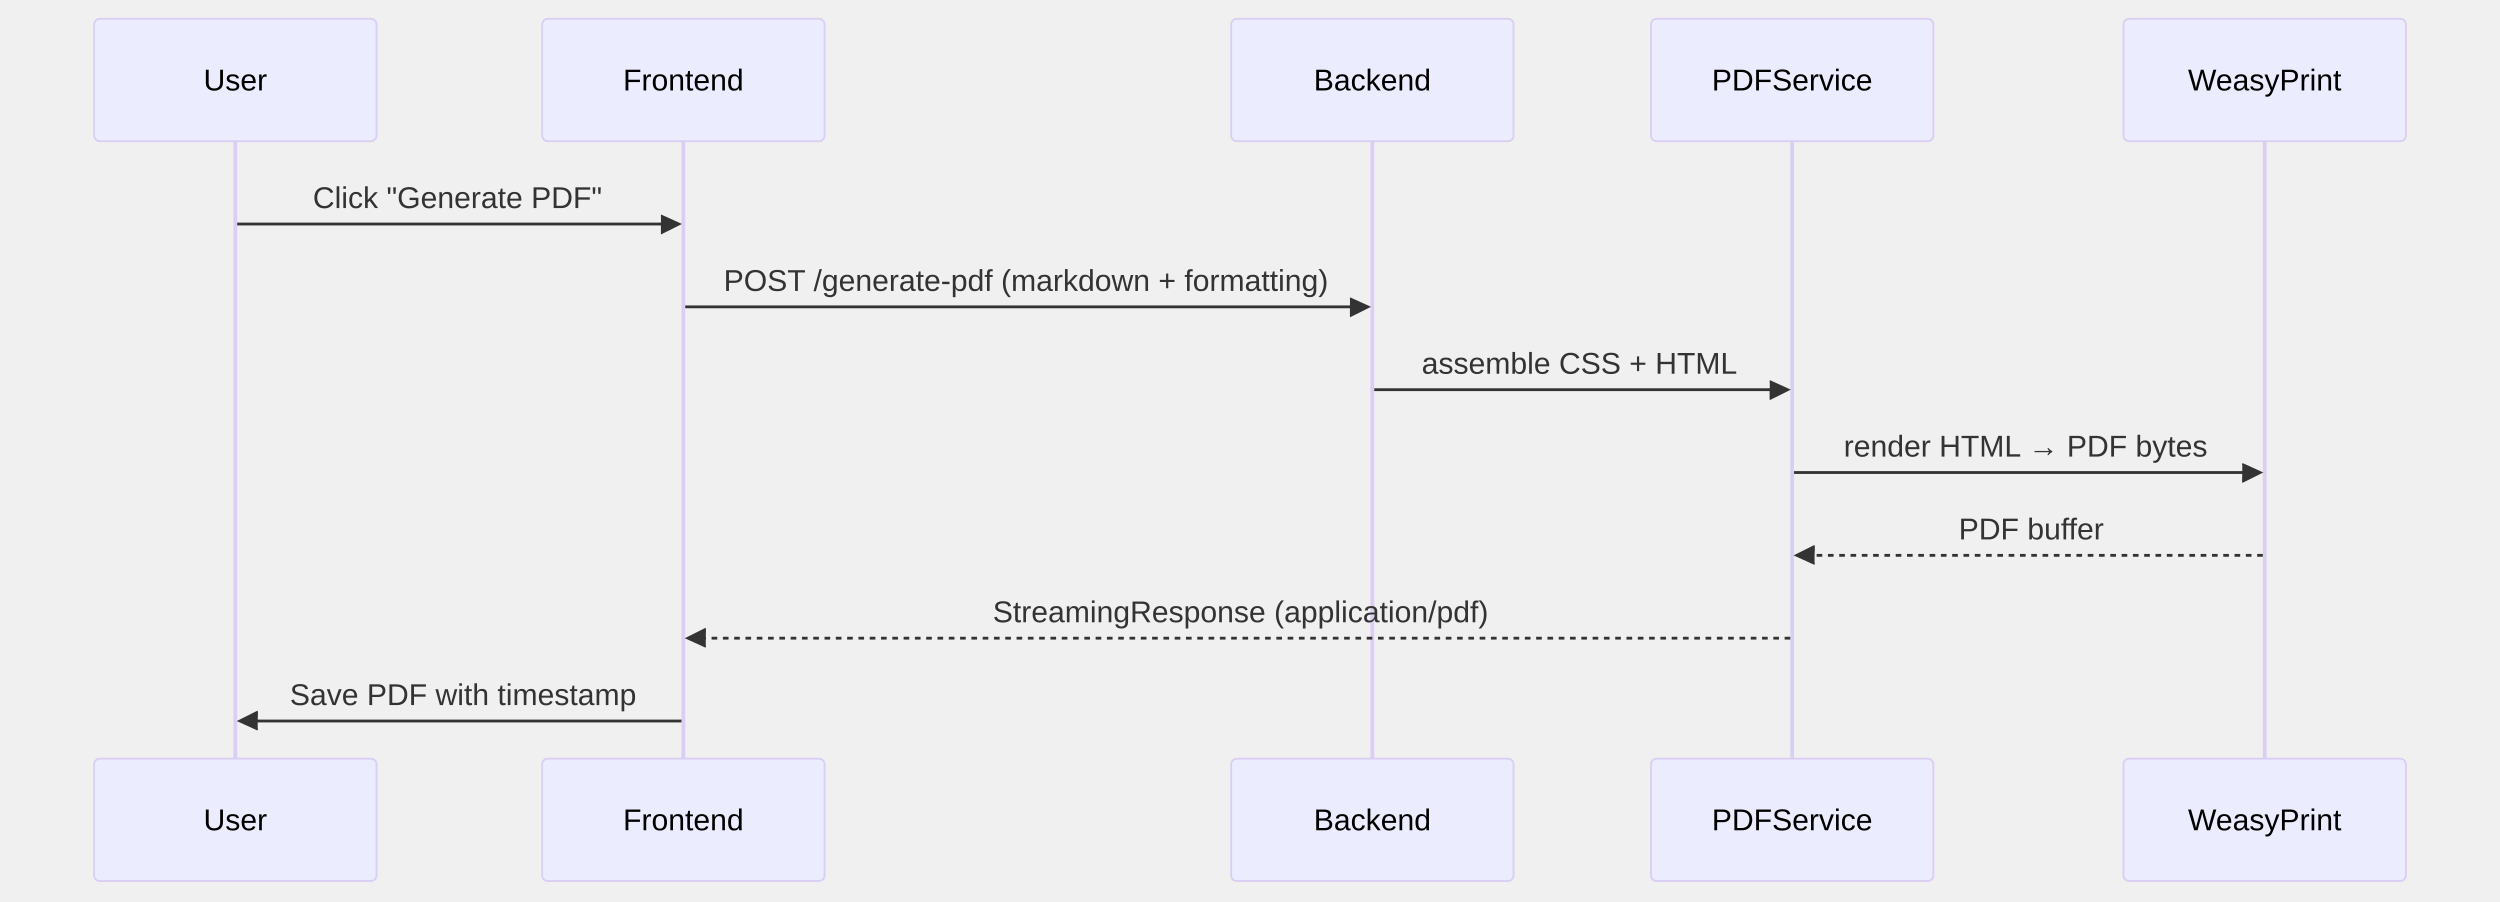
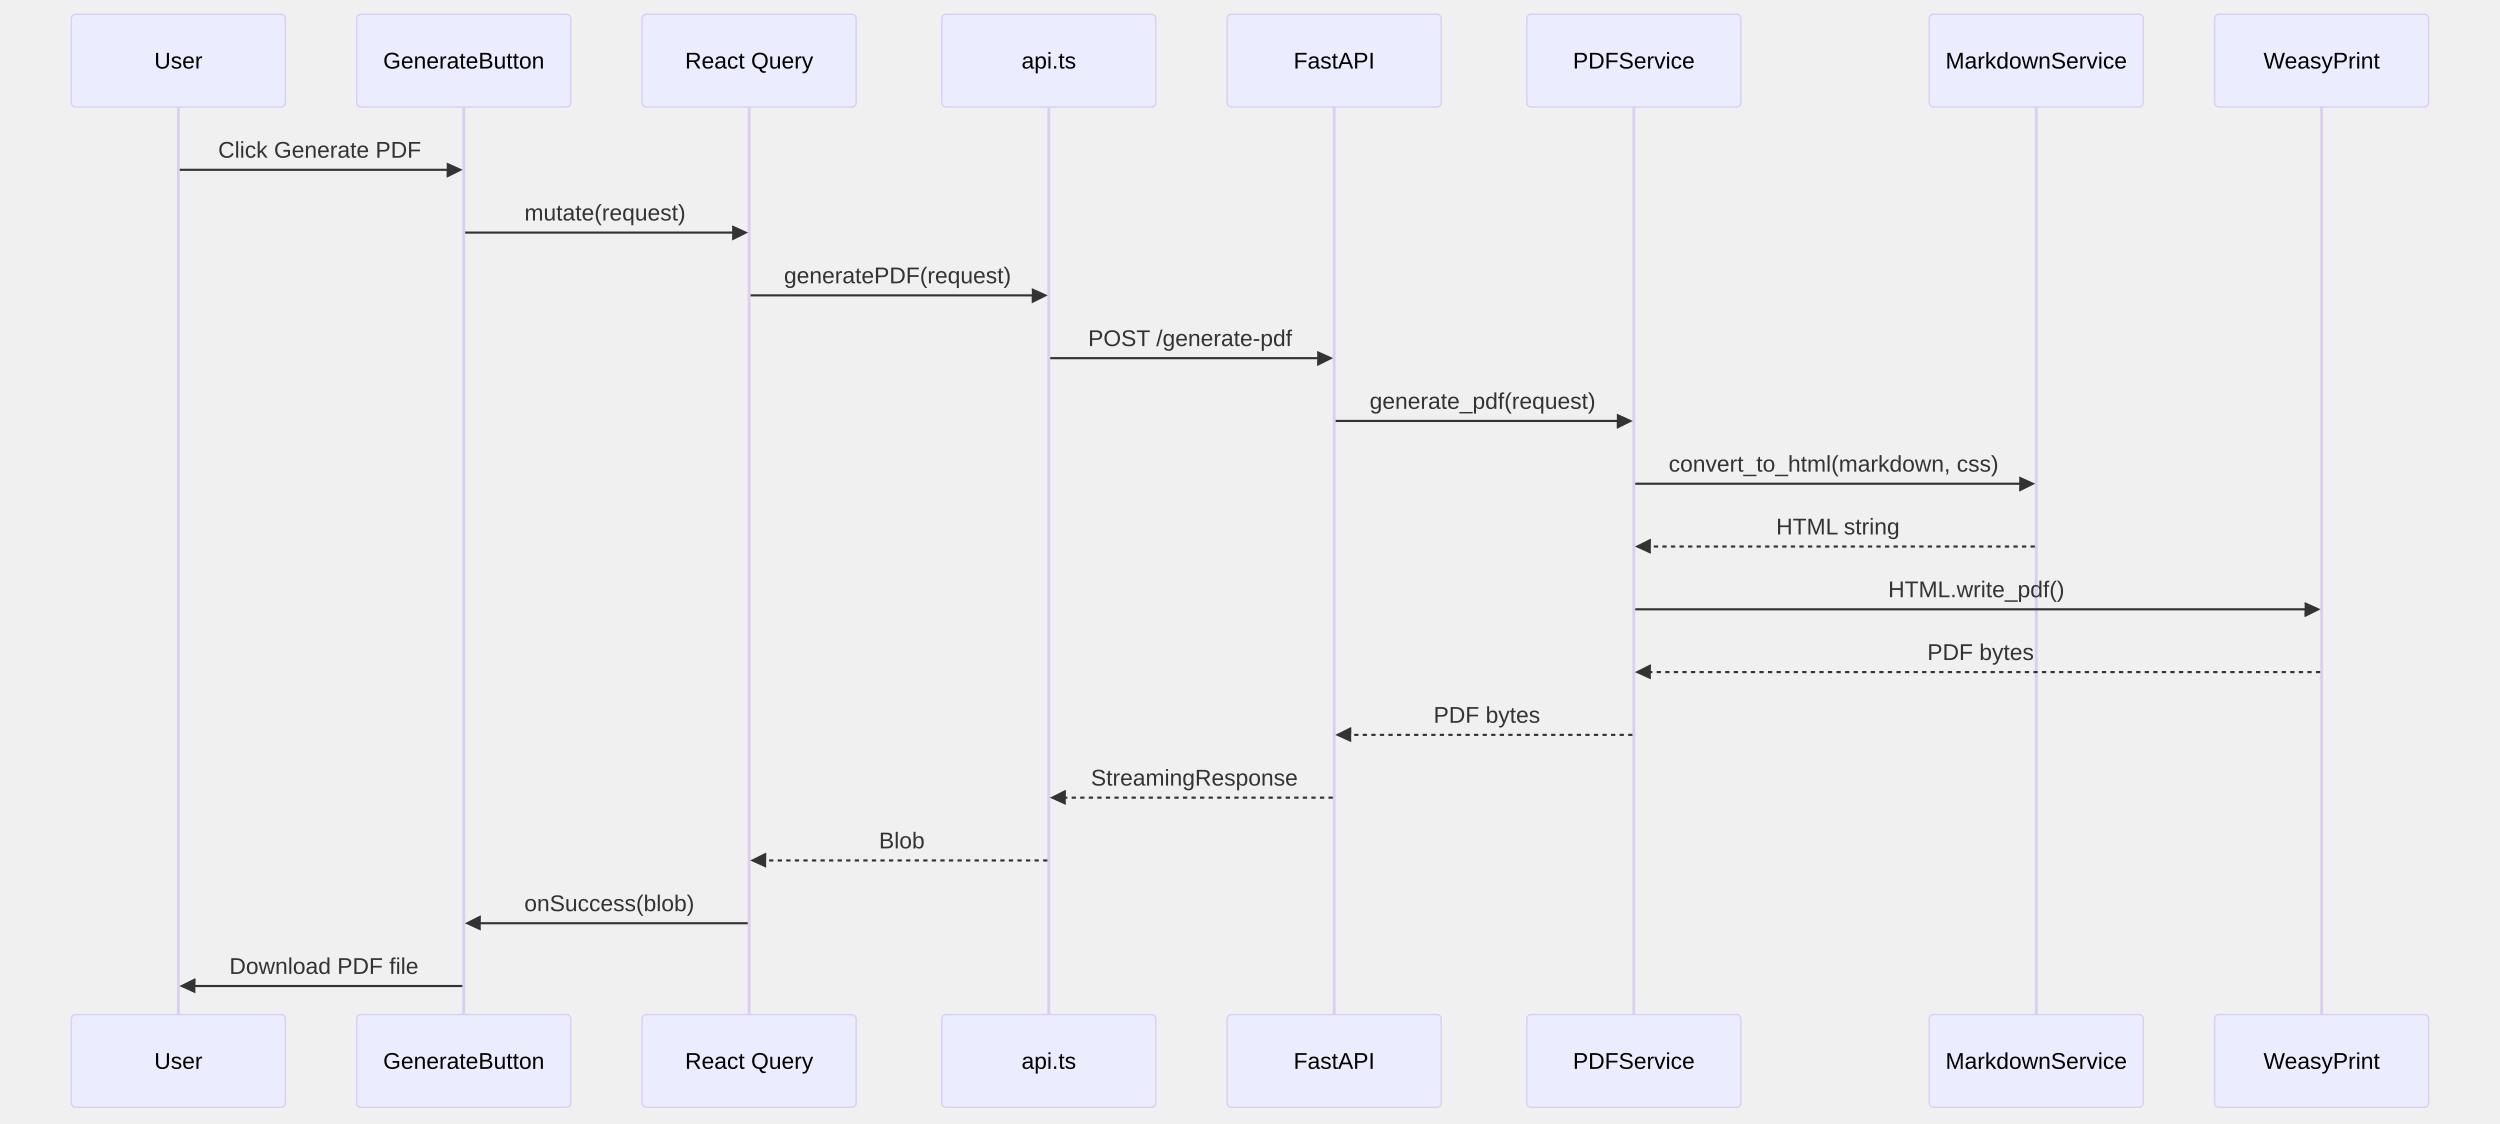
- <svg xmlns="http://www.w3.org/2000/svg" id="my-svg" width="100%" style="max-width: 1328px; background-color: transparent;" viewBox="-50 -10 1328 479" role="graphics-document document" aria-roledescription="sequence">
+ <svg xmlns="http://www.w3.org/2000/svg" id="my-svg" width="100%" style="max-width: 1752px; background-color: transparent;" viewBox="-50 -10 1752 787" role="graphics-document document" aria-roledescription="sequence">
  <g>
-     <rect x="1078" y="393" fill="#eaeaea" stroke="#666" width="150" height="65" name="WeasyPrint" rx="3" ry="3" class="actor actor-bottom" />
-     <text x="1153" y="425.5" dominant-baseline="central" alignment-baseline="central" class="actor actor-box" style="text-anchor: middle; font-size: 16px; font-weight: 400;">
-       <tspan x="1153" dy="0">WeasyPrint</tspan>
+     <rect x="1502" y="701" fill="#eaeaea" stroke="#666" width="150" height="65" name="WP" rx="3" ry="3" class="actor actor-bottom" />
+     <text x="1577" y="733.5" dominant-baseline="central" alignment-baseline="central" class="actor actor-box" style="text-anchor: middle; font-size: 16px; font-weight: 400;">
+       <tspan x="1577" dy="0">WeasyPrint</tspan>
    </text>
  </g>
  <g>
-     <rect x="827" y="393" fill="#eaeaea" stroke="#666" width="150" height="65" name="PDFService" rx="3" ry="3" class="actor actor-bottom" />
-     <text x="902" y="425.5" dominant-baseline="central" alignment-baseline="central" class="actor actor-box" style="text-anchor: middle; font-size: 16px; font-weight: 400;">
-       <tspan x="902" dy="0">PDFService</tspan>
+     <rect x="1302" y="701" fill="#eaeaea" stroke="#666" width="150" height="65" name="MD" rx="3" ry="3" class="actor actor-bottom" />
+     <text x="1377" y="733.5" dominant-baseline="central" alignment-baseline="central" class="actor actor-box" style="text-anchor: middle; font-size: 16px; font-weight: 400;">
+       <tspan x="1377" dy="0">MarkdownService</tspan>
    </text>
  </g>
  <g>
-     <rect x="604" y="393" fill="#eaeaea" stroke="#666" width="150" height="65" name="Backend" rx="3" ry="3" class="actor actor-bottom" />
-     <text x="679" y="425.5" dominant-baseline="central" alignment-baseline="central" class="actor actor-box" style="text-anchor: middle; font-size: 16px; font-weight: 400;">
-       <tspan x="679" dy="0">Backend</tspan>
+     <rect x="1020" y="701" fill="#eaeaea" stroke="#666" width="150" height="65" name="PDF" rx="3" ry="3" class="actor actor-bottom" />
+     <text x="1095" y="733.5" dominant-baseline="central" alignment-baseline="central" class="actor actor-box" style="text-anchor: middle; font-size: 16px; font-weight: 400;">
+       <tspan x="1095" dy="0">PDFService</tspan>
    </text>
  </g>
  <g>
-     <rect x="238" y="393" fill="#eaeaea" stroke="#666" width="150" height="65" name="Frontend" rx="3" ry="3" class="actor actor-bottom" />
-     <text x="313" y="425.5" dominant-baseline="central" alignment-baseline="central" class="actor actor-box" style="text-anchor: middle; font-size: 16px; font-weight: 400;">
-       <tspan x="313" dy="0">Frontend</tspan>
+     <rect x="810" y="701" fill="#eaeaea" stroke="#666" width="150" height="65" name="Backend" rx="3" ry="3" class="actor actor-bottom" />
+     <text x="885" y="733.5" dominant-baseline="central" alignment-baseline="central" class="actor actor-box" style="text-anchor: middle; font-size: 16px; font-weight: 400;">
+       <tspan x="885" dy="0">FastAPI</tspan>
    </text>
  </g>
  <g>
-     <rect x="0" y="393" fill="#eaeaea" stroke="#666" width="150" height="65" name="User" rx="3" ry="3" class="actor actor-bottom" />
-     <text x="75" y="425.5" dominant-baseline="central" alignment-baseline="central" class="actor actor-box" style="text-anchor: middle; font-size: 16px; font-weight: 400;">
+     <rect x="610" y="701" fill="#eaeaea" stroke="#666" width="150" height="65" name="API" rx="3" ry="3" class="actor actor-bottom" />
+     <text x="685" y="733.5" dominant-baseline="central" alignment-baseline="central" class="actor actor-box" style="text-anchor: middle; font-size: 16px; font-weight: 400;">
+       <tspan x="685" dy="0">api.ts</tspan>
+     </text>
+   </g>
+   <g>
+     <rect x="400" y="701" fill="#eaeaea" stroke="#666" width="150" height="65" name="Query" rx="3" ry="3" class="actor actor-bottom" />
+     <text x="475" y="733.5" dominant-baseline="central" alignment-baseline="central" class="actor actor-box" style="text-anchor: middle; font-size: 16px; font-weight: 400;">
+       <tspan x="475" dy="0">React Query</tspan>
+     </text>
+   </g>
+   <g>
+     <rect x="200" y="701" fill="#eaeaea" stroke="#666" width="150" height="65" name="Button" rx="3" ry="3" class="actor actor-bottom" />
+     <text x="275" y="733.5" dominant-baseline="central" alignment-baseline="central" class="actor actor-box" style="text-anchor: middle; font-size: 16px; font-weight: 400;">
+       <tspan x="275" dy="0">GenerateButton</tspan>
+     </text>
+   </g>
+   <g>
+     <rect x="0" y="701" fill="#eaeaea" stroke="#666" width="150" height="65" name="User" rx="3" ry="3" class="actor actor-bottom" />
+     <text x="75" y="733.5" dominant-baseline="central" alignment-baseline="central" class="actor actor-box" style="text-anchor: middle; font-size: 16px; font-weight: 400;">
      <tspan x="75" dy="0">User</tspan>
    </text>
  </g>
  <g>
-     <line id="actor4" x1="1153" y1="65" x2="1153" y2="393" class="actor-line 200" stroke-width="0.5px" stroke="#999" name="WeasyPrint" />
-     <g id="root-4">
-       <rect x="1078" y="0" fill="#eaeaea" stroke="#666" width="150" height="65" name="WeasyPrint" rx="3" ry="3" class="actor actor-top" />
-       <text x="1153" y="32.5" dominant-baseline="central" alignment-baseline="central" class="actor actor-box" style="text-anchor: middle; font-size: 16px; font-weight: 400;">
-         <tspan x="1153" dy="0">WeasyPrint</tspan>
+     <line id="actor7" x1="1577" y1="65" x2="1577" y2="701" class="actor-line 200" stroke-width="0.5px" stroke="#999" name="WP" />
+     <g id="root-7">
+       <rect x="1502" y="0" fill="#eaeaea" stroke="#666" width="150" height="65" name="WP" rx="3" ry="3" class="actor actor-top" />
+       <text x="1577" y="32.5" dominant-baseline="central" alignment-baseline="central" class="actor actor-box" style="text-anchor: middle; font-size: 16px; font-weight: 400;">
+         <tspan x="1577" dy="0">WeasyPrint</tspan>
      </text>
    </g>
  </g>
  <g>
-     <line id="actor3" x1="902" y1="65" x2="902" y2="393" class="actor-line 200" stroke-width="0.5px" stroke="#999" name="PDFService" />
-     <g id="root-3">
-       <rect x="827" y="0" fill="#eaeaea" stroke="#666" width="150" height="65" name="PDFService" rx="3" ry="3" class="actor actor-top" />
-       <text x="902" y="32.5" dominant-baseline="central" alignment-baseline="central" class="actor actor-box" style="text-anchor: middle; font-size: 16px; font-weight: 400;">
-         <tspan x="902" dy="0">PDFService</tspan>
+     <line id="actor6" x1="1377" y1="65" x2="1377" y2="701" class="actor-line 200" stroke-width="0.5px" stroke="#999" name="MD" />
+     <g id="root-6">
+       <rect x="1302" y="0" fill="#eaeaea" stroke="#666" width="150" height="65" name="MD" rx="3" ry="3" class="actor actor-top" />
+       <text x="1377" y="32.5" dominant-baseline="central" alignment-baseline="central" class="actor actor-box" style="text-anchor: middle; font-size: 16px; font-weight: 400;">
+         <tspan x="1377" dy="0">MarkdownService</tspan>
      </text>
    </g>
  </g>
  <g>
-     <line id="actor2" x1="679" y1="65" x2="679" y2="393" class="actor-line 200" stroke-width="0.5px" stroke="#999" name="Backend" />
-     <g id="root-2">
-       <rect x="604" y="0" fill="#eaeaea" stroke="#666" width="150" height="65" name="Backend" rx="3" ry="3" class="actor actor-top" />
-       <text x="679" y="32.5" dominant-baseline="central" alignment-baseline="central" class="actor actor-box" style="text-anchor: middle; font-size: 16px; font-weight: 400;">
-         <tspan x="679" dy="0">Backend</tspan>
+     <line id="actor5" x1="1095" y1="65" x2="1095" y2="701" class="actor-line 200" stroke-width="0.5px" stroke="#999" name="PDF" />
+     <g id="root-5">
+       <rect x="1020" y="0" fill="#eaeaea" stroke="#666" width="150" height="65" name="PDF" rx="3" ry="3" class="actor actor-top" />
+       <text x="1095" y="32.5" dominant-baseline="central" alignment-baseline="central" class="actor actor-box" style="text-anchor: middle; font-size: 16px; font-weight: 400;">
+         <tspan x="1095" dy="0">PDFService</tspan>
      </text>
    </g>
  </g>
  <g>
-     <line id="actor1" x1="313" y1="65" x2="313" y2="393" class="actor-line 200" stroke-width="0.5px" stroke="#999" name="Frontend" />
-     <g id="root-1">
-       <rect x="238" y="0" fill="#eaeaea" stroke="#666" width="150" height="65" name="Frontend" rx="3" ry="3" class="actor actor-top" />
-       <text x="313" y="32.5" dominant-baseline="central" alignment-baseline="central" class="actor actor-box" style="text-anchor: middle; font-size: 16px; font-weight: 400;">
-         <tspan x="313" dy="0">Frontend</tspan>
+     <line id="actor4" x1="885" y1="65" x2="885" y2="701" class="actor-line 200" stroke-width="0.5px" stroke="#999" name="Backend" />
+     <g id="root-4">
+       <rect x="810" y="0" fill="#eaeaea" stroke="#666" width="150" height="65" name="Backend" rx="3" ry="3" class="actor actor-top" />
+       <text x="885" y="32.5" dominant-baseline="central" alignment-baseline="central" class="actor actor-box" style="text-anchor: middle; font-size: 16px; font-weight: 400;">
+         <tspan x="885" dy="0">FastAPI</tspan>
      </text>
    </g>
  </g>
  <g>
-     <line id="actor0" x1="75" y1="65" x2="75" y2="393" class="actor-line 200" stroke-width="0.5px" stroke="#999" name="User" />
+     <line id="actor3" x1="685" y1="65" x2="685" y2="701" class="actor-line 200" stroke-width="0.5px" stroke="#999" name="API" />
+     <g id="root-3">
+       <rect x="610" y="0" fill="#eaeaea" stroke="#666" width="150" height="65" name="API" rx="3" ry="3" class="actor actor-top" />
+       <text x="685" y="32.5" dominant-baseline="central" alignment-baseline="central" class="actor actor-box" style="text-anchor: middle; font-size: 16px; font-weight: 400;">
+         <tspan x="685" dy="0">api.ts</tspan>
+       </text>
+     </g>
+   </g>
+   <g>
+     <line id="actor2" x1="475" y1="65" x2="475" y2="701" class="actor-line 200" stroke-width="0.5px" stroke="#999" name="Query" />
+     <g id="root-2">
+       <rect x="400" y="0" fill="#eaeaea" stroke="#666" width="150" height="65" name="Query" rx="3" ry="3" class="actor actor-top" />
+       <text x="475" y="32.5" dominant-baseline="central" alignment-baseline="central" class="actor actor-box" style="text-anchor: middle; font-size: 16px; font-weight: 400;">
+         <tspan x="475" dy="0">React Query</tspan>
+       </text>
+     </g>
+   </g>
+   <g>
+     <line id="actor1" x1="275" y1="65" x2="275" y2="701" class="actor-line 200" stroke-width="0.5px" stroke="#999" name="Button" />
+     <g id="root-1">
+       <rect x="200" y="0" fill="#eaeaea" stroke="#666" width="150" height="65" name="Button" rx="3" ry="3" class="actor actor-top" />
+       <text x="275" y="32.5" dominant-baseline="central" alignment-baseline="central" class="actor actor-box" style="text-anchor: middle; font-size: 16px; font-weight: 400;">
+         <tspan x="275" dy="0">GenerateButton</tspan>
+       </text>
+     </g>
+   </g>
+   <g>
+     <line id="actor0" x1="75" y1="65" x2="75" y2="701" class="actor-line 200" stroke-width="0.5px" stroke="#999" name="User" />
    <g id="root-0">
      <rect x="0" y="0" fill="#eaeaea" stroke="#666" width="150" height="65" name="User" rx="3" ry="3" class="actor actor-top" />
      <text x="75" y="32.5" dominant-baseline="central" alignment-baseline="central" class="actor actor-box" style="text-anchor: middle; font-size: 16px; font-weight: 400;">
        <tspan x="75" dy="0">User</tspan>
      </text>
    </g>
  </g>
  <style>#my-svg{font-family:"trebuchet ms",verdana,arial,sans-serif;font-size:16px;fill:#333;}@keyframes edge-animation-frame{from{stroke-dashoffset:0;}}@keyframes dash{to{stroke-dashoffset:0;}}#my-svg .edge-animation-slow{stroke-dasharray:9,5!important;stroke-dashoffset:900;animation:dash 50s linear infinite;stroke-linecap:round;}#my-svg .edge-animation-fast{stroke-dasharray:9,5!important;stroke-dashoffset:900;animation:dash 20s linear infinite;stroke-linecap:round;}#my-svg .error-icon{fill:#552222;}#my-svg .error-text{fill:#552222;stroke:#552222;}#my-svg .edge-thickness-normal{stroke-width:1px;}#my-svg .edge-thickness-thick{stroke-width:3.5px;}#my-svg .edge-pattern-solid{stroke-dasharray:0;}#my-svg .edge-thickness-invisible{stroke-width:0;fill:none;}#my-svg .edge-pattern-dashed{stroke-dasharray:3;}#my-svg .edge-pattern-dotted{stroke-dasharray:2;}#my-svg .marker{fill:#333333;stroke:#333333;}#my-svg .marker.cross{stroke:#333333;}#my-svg svg{font-family:"trebuchet ms",verdana,arial,sans-serif;font-size:16px;}#my-svg p{margin:0;}#my-svg .actor{stroke:hsl(259.626, 59.777%, 87.902%);fill:#ECECFF;}#my-svg text.actor&gt;tspan{fill:black;stroke:none;}#my-svg .actor-line{stroke:hsl(259.626, 59.777%, 87.902%);}#my-svg .innerArc{stroke-width:1.5;stroke-dasharray:none;}#my-svg .messageLine0{stroke-width:1.5;stroke-dasharray:none;stroke:#333;}#my-svg .messageLine1{stroke-width:1.5;stroke-dasharray:2,2;stroke:#333;}#my-svg #arrowhead path{fill:#333;stroke:#333;}#my-svg .sequenceNumber{fill:white;}#my-svg #sequencenumber{fill:#333;}#my-svg #crosshead path{fill:#333;stroke:#333;}#my-svg .messageText{fill:#333;stroke:none;}#my-svg .labelBox{stroke:hsl(259.626, 59.777%, 87.902%);fill:#ECECFF;}#my-svg .labelText,#my-svg .labelText&gt;tspan{fill:black;stroke:none;}#my-svg .loopText,#my-svg .loopText&gt;tspan{fill:black;stroke:none;}#my-svg .loopLine{stroke-width:2px;stroke-dasharray:2,2;stroke:hsl(259.626, 59.777%, 87.902%);fill:hsl(259.626, 59.777%, 87.902%);}#my-svg .note{stroke:#aaaa33;fill:#fff5ad;}#my-svg .noteText,#my-svg .noteText&gt;tspan{fill:black;stroke:none;}#my-svg .activation0{fill:#f4f4f4;stroke:#666;}#my-svg .activation1{fill:#f4f4f4;stroke:#666;}#my-svg .activation2{fill:#f4f4f4;stroke:#666;}#my-svg .actorPopupMenu{position:absolute;}#my-svg .actorPopupMenuPanel{position:absolute;fill:#ECECFF;box-shadow:0px 8px 16px 0px rgba(0,0,0,0.2);filter:drop-shadow(3px 5px 2px rgb(0 0 0 / 0.4));}#my-svg .actor-man line{stroke:hsl(259.626, 59.777%, 87.902%);fill:#ECECFF;}#my-svg .actor-man circle,#my-svg line{stroke:hsl(259.626, 59.777%, 87.902%);fill:#ECECFF;stroke-width:2px;}#my-svg :root{--mermaid-font-family:"trebuchet ms",verdana,arial,sans-serif;}</style>
  <g />
  <defs>
    <symbol id="computer" width="24" height="24">
      <path transform="scale(.5)" d="M2 2v13h20v-13h-20zm18 11h-16v-9h16v9zm-10.228 6l.466-1h3.524l.467 1h-4.457zm14.228 3h-24l2-6h2.104l-1.33 4h18.45l-1.297-4h2.073l2 6zm-5-10h-14v-7h14v7z" />
    </symbol>
  </defs>
  <defs>
    <symbol id="database" fill-rule="evenodd" clip-rule="evenodd">
      <path transform="scale(.5)" d="M12.258.001l.256.004.255.005.253.008.251.01.249.012.247.015.246.016.242.019.241.02.239.023.236.024.233.027.231.028.229.031.225.032.223.034.22.036.217.038.214.04.211.041.208.043.205.045.201.046.198.048.194.05.191.051.187.053.183.054.18.056.175.057.172.059.168.06.163.061.16.063.155.064.15.066.074.033.073.033.071.034.07.034.069.035.068.035.067.035.066.035.064.036.064.036.062.036.06.036.06.037.058.037.058.037.055.038.055.038.053.038.052.038.051.039.05.039.048.039.047.039.045.04.044.04.043.04.041.04.04.041.039.041.037.041.036.041.034.041.033.042.032.042.03.042.029.042.027.042.026.043.024.043.023.043.021.043.02.043.018.044.017.043.015.044.013.044.012.044.011.045.009.044.007.045.006.045.004.045.002.045.001.045v17l-.001.045-.002.045-.004.045-.006.045-.007.045-.009.044-.011.045-.012.044-.013.044-.015.044-.017.043-.018.044-.02.043-.021.043-.023.043-.024.043-.026.043-.027.042-.029.042-.03.042-.032.042-.033.042-.034.041-.036.041-.037.041-.039.041-.04.041-.041.04-.043.04-.044.04-.045.04-.047.039-.048.039-.05.039-.051.039-.052.038-.053.038-.055.038-.055.038-.058.037-.058.037-.06.037-.06.036-.062.036-.064.036-.064.036-.066.035-.067.035-.068.035-.069.035-.07.034-.071.034-.073.033-.074.033-.15.066-.155.064-.16.063-.163.061-.168.06-.172.059-.175.057-.18.056-.183.054-.187.053-.191.051-.194.05-.198.048-.201.046-.205.045-.208.043-.211.041-.214.04-.217.038-.22.036-.223.034-.225.032-.229.031-.231.028-.233.027-.236.024-.239.023-.241.02-.242.019-.246.016-.247.015-.249.012-.251.01-.253.008-.255.005-.256.004-.258.001-.258-.001-.256-.004-.255-.005-.253-.008-.251-.01-.249-.012-.247-.015-.245-.016-.243-.019-.241-.02-.238-.023-.236-.024-.234-.027-.231-.028-.228-.031-.226-.032-.223-.034-.22-.036-.217-.038-.214-.04-.211-.041-.208-.043-.204-.045-.201-.046-.198-.048-.195-.05-.19-.051-.187-.053-.184-.054-.179-.056-.176-.057-.172-.059-.167-.06-.164-.061-.159-.063-.155-.064-.151-.066-.074-.033-.072-.033-.072-.034-.07-.034-.069-.035-.068-.035-.067-.035-.066-.035-.064-.036-.063-.036-.062-.036-.061-.036-.06-.037-.058-.037-.057-.037-.056-.038-.055-.038-.053-.038-.052-.038-.051-.039-.049-.039-.049-.039-.046-.039-.046-.04-.044-.04-.043-.04-.041-.04-.04-.041-.039-.041-.037-.041-.036-.041-.034-.041-.033-.042-.032-.042-.03-.042-.029-.042-.027-.042-.026-.043-.024-.043-.023-.043-.021-.043-.02-.043-.018-.044-.017-.043-.015-.044-.013-.044-.012-.044-.011-.045-.009-.044-.007-.045-.006-.045-.004-.045-.002-.045-.001-.045v-17l.001-.045.002-.045.004-.045.006-.045.007-.045.009-.044.011-.045.012-.044.013-.044.015-.044.017-.043.018-.044.02-.043.021-.043.023-.043.024-.043.026-.043.027-.042.029-.042.03-.042.032-.042.033-.042.034-.041.036-.041.037-.041.039-.041.04-.041.041-.04.043-.04.044-.04.046-.04.046-.039.049-.039.049-.039.051-.039.052-.038.053-.038.055-.038.056-.038.057-.037.058-.037.06-.037.061-.036.062-.036.063-.036.064-.036.066-.035.067-.035.068-.035.069-.035.07-.034.072-.034.072-.033.074-.033.151-.066.155-.064.159-.063.164-.061.167-.06.172-.059.176-.057.179-.056.184-.054.187-.053.19-.051.195-.05.198-.048.201-.046.204-.045.208-.043.211-.041.214-.04.217-.038.22-.036.223-.034.226-.032.228-.031.231-.028.234-.027.236-.024.238-.023.241-.02.243-.019.245-.016.247-.015.249-.012.251-.01.253-.008.255-.005.256-.004.258-.001.258.001zm-9.258 20.499v.01l.001.021.003.021.004.022.005.021.006.022.007.022.009.023.01.022.011.023.012.023.013.023.015.023.016.024.017.023.018.024.019.024.021.024.022.025.023.024.024.025.052.049.056.05.061.051.066.051.07.051.075.051.079.052.084.052.088.052.092.052.097.052.102.051.105.052.11.052.114.051.119.051.123.051.127.05.131.05.135.05.139.048.144.049.147.047.152.047.155.047.16.045.163.045.167.043.171.043.176.041.178.041.183.039.187.039.19.037.194.035.197.035.202.033.204.031.209.03.212.029.216.027.219.025.222.024.226.021.23.02.233.018.236.016.24.015.243.012.246.01.249.008.253.005.256.004.259.001.26-.001.257-.004.254-.005.25-.008.247-.011.244-.012.241-.014.237-.016.233-.018.231-.021.226-.021.224-.024.22-.026.216-.027.212-.028.21-.031.205-.031.202-.034.198-.034.194-.036.191-.037.187-.039.183-.04.179-.04.175-.042.172-.043.168-.044.163-.045.16-.046.155-.046.152-.047.148-.048.143-.049.139-.049.136-.05.131-.05.126-.05.123-.051.118-.052.114-.051.11-.052.106-.052.101-.052.096-.052.092-.052.088-.053.083-.051.079-.052.074-.052.07-.051.065-.051.06-.051.056-.05.051-.05.023-.024.023-.025.021-.024.02-.024.019-.024.018-.024.017-.024.015-.023.014-.024.013-.023.012-.023.01-.023.01-.022.008-.022.006-.022.006-.022.004-.022.004-.021.001-.021.001-.021v-4.127l-.077.055-.08.053-.083.054-.085.053-.087.052-.09.052-.093.051-.095.05-.097.05-.1.049-.102.049-.105.048-.106.047-.109.047-.111.046-.114.045-.115.045-.118.044-.12.043-.122.042-.124.042-.126.041-.128.04-.13.04-.132.038-.134.038-.135.037-.138.037-.139.035-.142.035-.143.034-.144.033-.147.032-.148.031-.15.03-.151.03-.153.029-.154.027-.156.027-.158.026-.159.025-.161.024-.162.023-.163.022-.165.021-.166.02-.167.019-.169.018-.169.017-.171.016-.173.015-.173.014-.175.013-.175.012-.177.011-.178.01-.179.008-.179.008-.181.006-.182.005-.182.004-.184.003-.184.002h-.37l-.184-.002-.184-.003-.182-.004-.182-.005-.181-.006-.179-.008-.179-.008-.178-.01-.176-.011-.176-.012-.175-.013-.173-.014-.172-.015-.171-.016-.17-.017-.169-.018-.167-.019-.166-.02-.165-.021-.163-.022-.162-.023-.161-.024-.159-.025-.157-.026-.156-.027-.155-.027-.153-.029-.151-.03-.15-.03-.148-.031-.146-.032-.145-.033-.143-.034-.141-.035-.14-.035-.137-.037-.136-.037-.134-.038-.132-.038-.13-.04-.128-.04-.126-.041-.124-.042-.122-.042-.12-.044-.117-.043-.116-.045-.113-.045-.112-.046-.109-.047-.106-.047-.105-.048-.102-.049-.1-.049-.097-.05-.095-.05-.093-.052-.09-.051-.087-.052-.085-.053-.083-.054-.08-.054-.077-.054v4.127zm0-5.654v.011l.001.021.003.021.004.021.005.022.006.022.007.022.009.022.01.022.011.023.012.023.013.023.015.024.016.023.017.024.018.024.019.024.021.024.022.024.023.025.024.024.052.05.056.05.061.05.066.051.07.051.075.052.079.051.084.052.088.052.092.052.097.052.102.052.105.052.11.051.114.051.119.052.123.05.127.051.131.05.135.049.139.049.144.048.147.048.152.047.155.046.16.045.163.045.167.044.171.042.176.042.178.04.183.04.187.038.19.037.194.036.197.034.202.033.204.032.209.03.212.028.216.027.219.025.222.024.226.022.23.02.233.018.236.016.24.014.243.012.246.01.249.008.253.006.256.003.259.001.26-.001.257-.003.254-.006.25-.008.247-.01.244-.012.241-.015.237-.016.233-.018.231-.02.226-.022.224-.024.22-.025.216-.027.212-.029.21-.03.205-.032.202-.033.198-.035.194-.036.191-.037.187-.039.183-.039.179-.041.175-.042.172-.043.168-.044.163-.045.16-.045.155-.047.152-.047.148-.048.143-.048.139-.05.136-.049.131-.05.126-.051.123-.051.118-.051.114-.052.11-.052.106-.052.101-.052.096-.052.092-.052.088-.052.083-.052.079-.052.074-.051.07-.052.065-.051.06-.05.056-.051.051-.049.023-.025.023-.024.021-.025.02-.024.019-.024.018-.024.017-.024.015-.023.014-.023.013-.024.012-.022.01-.023.01-.023.008-.022.006-.022.006-.022.004-.021.004-.022.001-.021.001-.021v-4.139l-.077.054-.08.054-.083.054-.085.052-.087.053-.09.051-.093.051-.095.051-.097.05-.1.049-.102.049-.105.048-.106.047-.109.047-.111.046-.114.045-.115.044-.118.044-.12.044-.122.042-.124.042-.126.041-.128.04-.13.039-.132.039-.134.038-.135.037-.138.036-.139.036-.142.035-.143.033-.144.033-.147.033-.148.031-.15.03-.151.03-.153.028-.154.028-.156.027-.158.026-.159.025-.161.024-.162.023-.163.022-.165.021-.166.02-.167.019-.169.018-.169.017-.171.016-.173.015-.173.014-.175.013-.175.012-.177.011-.178.009-.179.009-.179.007-.181.007-.182.005-.182.004-.184.003-.184.002h-.37l-.184-.002-.184-.003-.182-.004-.182-.005-.181-.007-.179-.007-.179-.009-.178-.009-.176-.011-.176-.012-.175-.013-.173-.014-.172-.015-.171-.016-.17-.017-.169-.018-.167-.019-.166-.02-.165-.021-.163-.022-.162-.023-.161-.024-.159-.025-.157-.026-.156-.027-.155-.028-.153-.028-.151-.03-.15-.03-.148-.031-.146-.033-.145-.033-.143-.033-.141-.035-.14-.036-.137-.036-.136-.037-.134-.038-.132-.039-.13-.039-.128-.04-.126-.041-.124-.042-.122-.043-.12-.043-.117-.044-.116-.044-.113-.046-.112-.046-.109-.046-.106-.047-.105-.048-.102-.049-.1-.049-.097-.05-.095-.051-.093-.051-.09-.051-.087-.053-.085-.052-.083-.054-.08-.054-.077-.054v4.139zm0-5.666v.011l.001.02.003.022.004.021.005.022.006.021.007.022.009.023.01.022.011.023.012.023.013.023.015.023.016.024.017.024.018.023.019.024.021.025.022.024.023.024.024.025.052.05.056.05.061.05.066.051.07.051.075.052.079.051.084.052.088.052.092.052.097.052.102.052.105.051.11.052.114.051.119.051.123.051.127.05.131.05.135.05.139.049.144.048.147.048.152.047.155.046.16.045.163.045.167.043.171.043.176.042.178.04.183.04.187.038.19.037.194.036.197.034.202.033.204.032.209.03.212.028.216.027.219.025.222.024.226.021.23.02.233.018.236.017.24.014.243.012.246.01.249.008.253.006.256.003.259.001.26-.001.257-.003.254-.006.25-.008.247-.01.244-.013.241-.014.237-.016.233-.018.231-.02.226-.022.224-.024.22-.025.216-.027.212-.029.21-.03.205-.032.202-.033.198-.035.194-.036.191-.037.187-.039.183-.039.179-.041.175-.042.172-.043.168-.044.163-.045.16-.045.155-.047.152-.047.148-.048.143-.049.139-.049.136-.049.131-.051.126-.05.123-.051.118-.052.114-.051.11-.052.106-.052.101-.052.096-.052.092-.052.088-.052.083-.052.079-.052.074-.052.07-.051.065-.051.06-.051.056-.05.051-.049.023-.025.023-.025.021-.024.02-.024.019-.024.018-.024.017-.024.015-.023.014-.024.013-.023.012-.023.01-.022.01-.023.008-.022.006-.022.006-.022.004-.022.004-.021.001-.021.001-.021v-4.153l-.077.054-.08.054-.083.053-.085.053-.087.053-.09.051-.093.051-.095.051-.097.05-.1.049-.102.048-.105.048-.106.048-.109.046-.111.046-.114.046-.115.044-.118.044-.12.043-.122.043-.124.042-.126.041-.128.04-.13.039-.132.039-.134.038-.135.037-.138.036-.139.036-.142.034-.143.034-.144.033-.147.032-.148.032-.15.03-.151.03-.153.028-.154.028-.156.027-.158.026-.159.024-.161.024-.162.023-.163.023-.165.021-.166.02-.167.019-.169.018-.169.017-.171.016-.173.015-.173.014-.175.013-.175.012-.177.01-.178.01-.179.009-.179.007-.181.006-.182.006-.182.004-.184.003-.184.001-.185.001-.185-.001-.184-.001-.184-.003-.182-.004-.182-.006-.181-.006-.179-.007-.179-.009-.178-.01-.176-.01-.176-.012-.175-.013-.173-.014-.172-.015-.171-.016-.17-.017-.169-.018-.167-.019-.166-.02-.165-.021-.163-.023-.162-.023-.161-.024-.159-.024-.157-.026-.156-.027-.155-.028-.153-.028-.151-.03-.15-.03-.148-.032-.146-.032-.145-.033-.143-.034-.141-.034-.14-.036-.137-.036-.136-.037-.134-.038-.132-.039-.13-.039-.128-.041-.126-.041-.124-.041-.122-.043-.12-.043-.117-.044-.116-.044-.113-.046-.112-.046-.109-.046-.106-.048-.105-.048-.102-.048-.1-.05-.097-.049-.095-.051-.093-.051-.09-.052-.087-.052-.085-.053-.083-.053-.08-.054-.077-.054v4.153zm8.74-8.179l-.257.004-.254.005-.25.008-.247.011-.244.012-.241.014-.237.016-.233.018-.231.021-.226.022-.224.023-.22.026-.216.027-.212.028-.21.031-.205.032-.202.033-.198.034-.194.036-.191.038-.187.038-.183.04-.179.041-.175.042-.172.043-.168.043-.163.045-.16.046-.155.046-.152.048-.148.048-.143.048-.139.049-.136.05-.131.05-.126.051-.123.051-.118.051-.114.052-.11.052-.106.052-.101.052-.096.052-.092.052-.088.052-.083.052-.079.052-.074.051-.07.052-.065.051-.06.05-.056.05-.051.05-.023.025-.023.024-.021.024-.02.025-.019.024-.018.024-.017.023-.015.024-.014.023-.013.023-.012.023-.01.023-.01.022-.008.022-.006.023-.006.021-.004.022-.004.021-.001.021-.001.021.001.021.001.021.004.021.004.022.006.021.006.023.008.022.01.022.01.023.012.023.013.023.014.023.015.024.017.023.018.024.019.024.02.025.021.024.023.024.023.025.051.05.056.05.06.05.065.051.07.052.074.051.079.052.083.052.088.052.092.052.096.052.101.052.106.052.11.052.114.052.118.051.123.051.126.051.131.05.136.05.139.049.143.048.148.048.152.048.155.046.16.046.163.045.168.043.172.043.175.042.179.041.183.04.187.038.191.038.194.036.198.034.202.033.205.032.21.031.212.028.216.027.22.026.224.023.226.022.231.021.233.018.237.016.241.014.244.012.247.011.25.008.254.005.257.004.26.001.26-.001.257-.004.254-.005.25-.008.247-.011.244-.012.241-.014.237-.016.233-.018.231-.021.226-.022.224-.023.22-.026.216-.027.212-.028.21-.031.205-.032.202-.033.198-.034.194-.036.191-.038.187-.038.183-.04.179-.041.175-.042.172-.043.168-.043.163-.045.16-.046.155-.046.152-.048.148-.048.143-.048.139-.049.136-.05.131-.05.126-.051.123-.051.118-.051.114-.052.11-.052.106-.052.101-.052.096-.052.092-.052.088-.052.083-.052.079-.052.074-.051.07-.052.065-.051.06-.05.056-.05.051-.05.023-.025.023-.024.021-.024.02-.025.019-.024.018-.024.017-.023.015-.024.014-.023.013-.023.012-.023.01-.023.01-.022.008-.022.006-.023.006-.021.004-.022.004-.021.001-.021.001-.021-.001-.021-.001-.021-.004-.021-.004-.022-.006-.021-.006-.023-.008-.022-.01-.022-.01-.023-.012-.023-.013-.023-.014-.023-.015-.024-.017-.023-.018-.024-.019-.024-.02-.025-.021-.024-.023-.024-.023-.025-.051-.05-.056-.05-.06-.05-.065-.051-.07-.052-.074-.051-.079-.052-.083-.052-.088-.052-.092-.052-.096-.052-.101-.052-.106-.052-.11-.052-.114-.052-.118-.051-.123-.051-.126-.051-.131-.05-.136-.05-.139-.049-.143-.048-.148-.048-.152-.048-.155-.046-.16-.046-.163-.045-.168-.043-.172-.043-.175-.042-.179-.041-.183-.04-.187-.038-.191-.038-.194-.036-.198-.034-.202-.033-.205-.032-.21-.031-.212-.028-.216-.027-.22-.026-.224-.023-.226-.022-.231-.021-.233-.018-.237-.016-.241-.014-.244-.012-.247-.011-.25-.008-.254-.005-.257-.004-.26-.001-.26.001z" />
    </symbol>
  </defs>
  <defs>
    <symbol id="clock" width="24" height="24">
      <path transform="scale(.5)" d="M12 2c5.514 0 10 4.486 10 10s-4.486 10-10 10-10-4.486-10-10 4.486-10 10-10zm0-2c-6.627 0-12 5.373-12 12s5.373 12 12 12 12-5.373 12-12-5.373-12-12-12zm5.848 12.459c.202.038.202.333.001.372-1.907.361-6.045 1.111-6.547 1.111-.719 0-1.301-.582-1.301-1.301 0-.512.77-5.447 1.125-7.445.034-.192.312-.181.343.014l.985 6.238 5.394 1.011z" />
    </symbol>
  </defs>
  <defs>
    <marker id="arrowhead" refX="7.9" refY="5" markerUnits="userSpaceOnUse" markerWidth="12" markerHeight="12" orient="auto-start-reverse">
      <path d="M -1 0 L 10 5 L 0 10 z" />
    </marker>
  </defs>
  <defs>
    <marker id="crosshead" markerWidth="15" markerHeight="8" orient="auto" refX="4" refY="4.5">
      <path fill="none" stroke="#000000" stroke-width="1pt" d="M 1,2 L 6,7 M 6,2 L 1,7" style="stroke-dasharray: 0, 0;" />
    </marker>
  </defs>
  <defs>
    <marker id="filled-head" refX="15.5" refY="7" markerWidth="20" markerHeight="28" orient="auto">
      <path d="M 18,7 L9,13 L14,7 L9,1 Z" />
    </marker>
  </defs>
  <defs>
    <marker id="sequencenumber" refX="15" refY="15" markerWidth="60" markerHeight="40" orient="auto">
      <circle cx="15" cy="15" r="6" />
    </marker>
  </defs>
-   <text x="193" y="80" text-anchor="middle" dominant-baseline="middle" alignment-baseline="middle" class="messageText" dy="1em" style="font-size: 16px; font-weight: 400;">Click "Generate PDF"</text>
-   <line x1="76" y1="109" x2="309" y2="109" class="messageLine0" stroke-width="2" stroke="none" marker-end="url(#arrowhead)" style="fill: none;" />
-   <text x="495" y="124" text-anchor="middle" dominant-baseline="middle" alignment-baseline="middle" class="messageText" dy="1em" style="font-size: 16px; font-weight: 400;">POST /generate-pdf (markdown + formatting)</text>
-   <line x1="314" y1="153" x2="675" y2="153" class="messageLine0" stroke-width="2" stroke="none" marker-end="url(#arrowhead)" style="fill: none;" />
-   <text x="789" y="168" text-anchor="middle" dominant-baseline="middle" alignment-baseline="middle" class="messageText" dy="1em" style="font-size: 16px; font-weight: 400;">assemble CSS + HTML</text>
-   <line x1="680" y1="197" x2="898" y2="197" class="messageLine0" stroke-width="2" stroke="none" marker-end="url(#arrowhead)" style="fill: none;" />
-   <text x="1026" y="212" text-anchor="middle" dominant-baseline="middle" alignment-baseline="middle" class="messageText" dy="1em" style="font-size: 16px; font-weight: 400;">render HTML → PDF bytes</text>
-   <line x1="903" y1="241" x2="1149" y2="241" class="messageLine0" stroke-width="2" stroke="none" marker-end="url(#arrowhead)" style="fill: none;" />
-   <text x="1029" y="256" text-anchor="middle" dominant-baseline="middle" alignment-baseline="middle" class="messageText" dy="1em" style="font-size: 16px; font-weight: 400;">PDF buffer</text>
-   <line x1="1152" y1="285" x2="906" y2="285" class="messageLine1" stroke-width="2" stroke="none" marker-end="url(#arrowhead)" style="stroke-dasharray: 3, 3; fill: none;" />
-   <text x="609" y="300" text-anchor="middle" dominant-baseline="middle" alignment-baseline="middle" class="messageText" dy="1em" style="font-size: 16px; font-weight: 400;">StreamingResponse (application/pdf)</text>
-   <line x1="901" y1="329" x2="317" y2="329" class="messageLine1" stroke-width="2" stroke="none" marker-end="url(#arrowhead)" style="stroke-dasharray: 3, 3; fill: none;" />
-   <text x="196" y="344" text-anchor="middle" dominant-baseline="middle" alignment-baseline="middle" class="messageText" dy="1em" style="font-size: 16px; font-weight: 400;">Save PDF with timestamp</text>
-   <line x1="312" y1="373" x2="79" y2="373" class="messageLine0" stroke-width="2" stroke="none" marker-end="url(#arrowhead)" style="fill: none;" />
+   <text x="174" y="80" text-anchor="middle" dominant-baseline="middle" alignment-baseline="middle" class="messageText" dy="1em" style="font-size: 16px; font-weight: 400;">Click Generate PDF</text>
+   <line x1="76" y1="109" x2="271" y2="109" class="messageLine0" stroke-width="2" stroke="none" marker-end="url(#arrowhead)" style="fill: none;" />
+   <text x="374" y="124" text-anchor="middle" dominant-baseline="middle" alignment-baseline="middle" class="messageText" dy="1em" style="font-size: 16px; font-weight: 400;">mutate(request)</text>
+   <line x1="276" y1="153" x2="471" y2="153" class="messageLine0" stroke-width="2" stroke="none" marker-end="url(#arrowhead)" style="fill: none;" />
+   <text x="579" y="168" text-anchor="middle" dominant-baseline="middle" alignment-baseline="middle" class="messageText" dy="1em" style="font-size: 16px; font-weight: 400;">generatePDF(request)</text>
+   <line x1="476" y1="197" x2="681" y2="197" class="messageLine0" stroke-width="2" stroke="none" marker-end="url(#arrowhead)" style="fill: none;" />
+   <text x="784" y="212" text-anchor="middle" dominant-baseline="middle" alignment-baseline="middle" class="messageText" dy="1em" style="font-size: 16px; font-weight: 400;">POST /generate-pdf</text>
+   <line x1="686" y1="241" x2="881" y2="241" class="messageLine0" stroke-width="2" stroke="none" marker-end="url(#arrowhead)" style="fill: none;" />
+   <text x="989" y="256" text-anchor="middle" dominant-baseline="middle" alignment-baseline="middle" class="messageText" dy="1em" style="font-size: 16px; font-weight: 400;">generate_pdf(request)</text>
+   <line x1="886" y1="285" x2="1091" y2="285" class="messageLine0" stroke-width="2" stroke="none" marker-end="url(#arrowhead)" style="fill: none;" />
+   <text x="1235" y="300" text-anchor="middle" dominant-baseline="middle" alignment-baseline="middle" class="messageText" dy="1em" style="font-size: 16px; font-weight: 400;">convert_to_html(markdown, css)</text>
+   <line x1="1096" y1="329" x2="1373" y2="329" class="messageLine0" stroke-width="2" stroke="none" marker-end="url(#arrowhead)" style="fill: none;" />
+   <text x="1238" y="344" text-anchor="middle" dominant-baseline="middle" alignment-baseline="middle" class="messageText" dy="1em" style="font-size: 16px; font-weight: 400;">HTML string</text>
+   <line x1="1376" y1="373" x2="1099" y2="373" class="messageLine1" stroke-width="2" stroke="none" marker-end="url(#arrowhead)" style="stroke-dasharray: 3, 3; fill: none;" />
+   <text x="1335" y="388" text-anchor="middle" dominant-baseline="middle" alignment-baseline="middle" class="messageText" dy="1em" style="font-size: 16px; font-weight: 400;">HTML.write_pdf()</text>
+   <line x1="1096" y1="417" x2="1573" y2="417" class="messageLine0" stroke-width="2" stroke="none" marker-end="url(#arrowhead)" style="fill: none;" />
+   <text x="1338" y="432" text-anchor="middle" dominant-baseline="middle" alignment-baseline="middle" class="messageText" dy="1em" style="font-size: 16px; font-weight: 400;">PDF bytes</text>
+   <line x1="1576" y1="461" x2="1099" y2="461" class="messageLine1" stroke-width="2" stroke="none" marker-end="url(#arrowhead)" style="stroke-dasharray: 3, 3; fill: none;" />
+   <text x="992" y="476" text-anchor="middle" dominant-baseline="middle" alignment-baseline="middle" class="messageText" dy="1em" style="font-size: 16px; font-weight: 400;">PDF bytes</text>
+   <line x1="1094" y1="505" x2="889" y2="505" class="messageLine1" stroke-width="2" stroke="none" marker-end="url(#arrowhead)" style="stroke-dasharray: 3, 3; fill: none;" />
+   <text x="787" y="520" text-anchor="middle" dominant-baseline="middle" alignment-baseline="middle" class="messageText" dy="1em" style="font-size: 16px; font-weight: 400;">StreamingResponse</text>
+   <line x1="884" y1="549" x2="689" y2="549" class="messageLine1" stroke-width="2" stroke="none" marker-end="url(#arrowhead)" style="stroke-dasharray: 3, 3; fill: none;" />
+   <text x="582" y="564" text-anchor="middle" dominant-baseline="middle" alignment-baseline="middle" class="messageText" dy="1em" style="font-size: 16px; font-weight: 400;">Blob</text>
+   <line x1="684" y1="593" x2="479" y2="593" class="messageLine1" stroke-width="2" stroke="none" marker-end="url(#arrowhead)" style="stroke-dasharray: 3, 3; fill: none;" />
+   <text x="377" y="608" text-anchor="middle" dominant-baseline="middle" alignment-baseline="middle" class="messageText" dy="1em" style="font-size: 16px; font-weight: 400;">onSuccess(blob)</text>
+   <line x1="474" y1="637" x2="279" y2="637" class="messageLine0" stroke-width="2" stroke="none" marker-end="url(#arrowhead)" style="fill: none;" />
+   <text x="177" y="652" text-anchor="middle" dominant-baseline="middle" alignment-baseline="middle" class="messageText" dy="1em" style="font-size: 16px; font-weight: 400;">Download PDF file</text>
+   <line x1="274" y1="681" x2="79" y2="681" class="messageLine0" stroke-width="2" stroke="none" marker-end="url(#arrowhead)" style="fill: none;" />
</svg>
